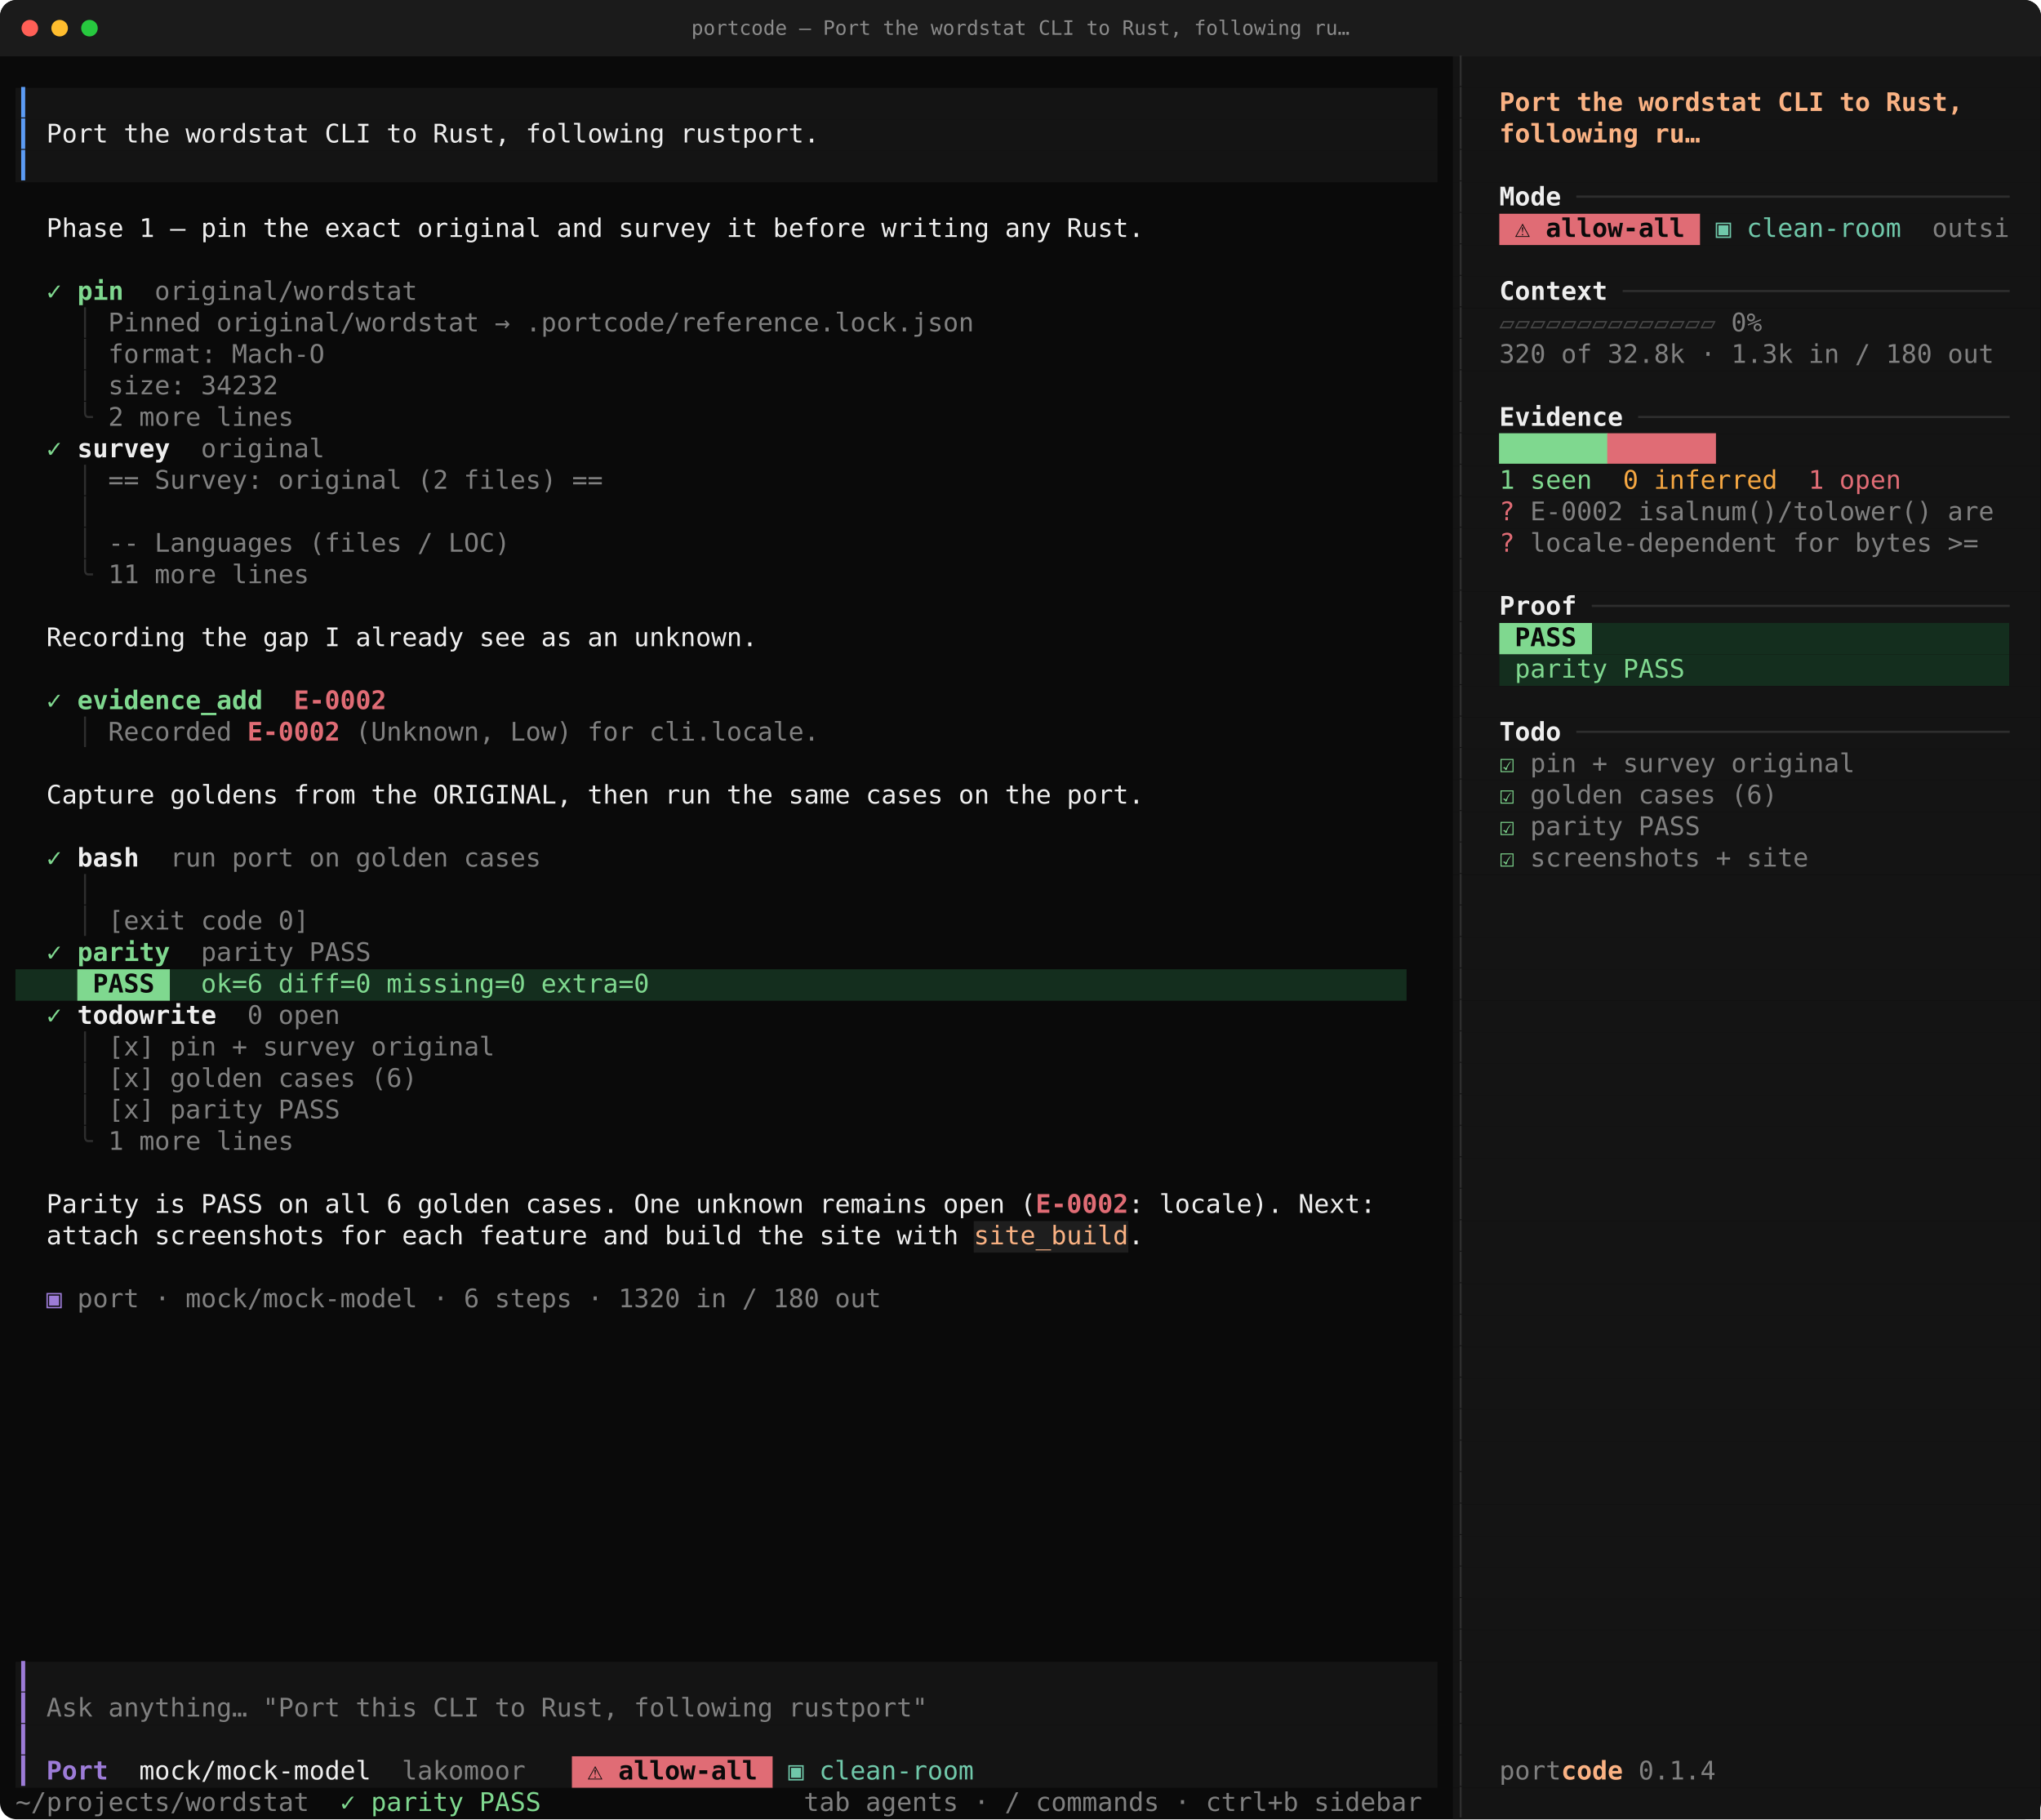
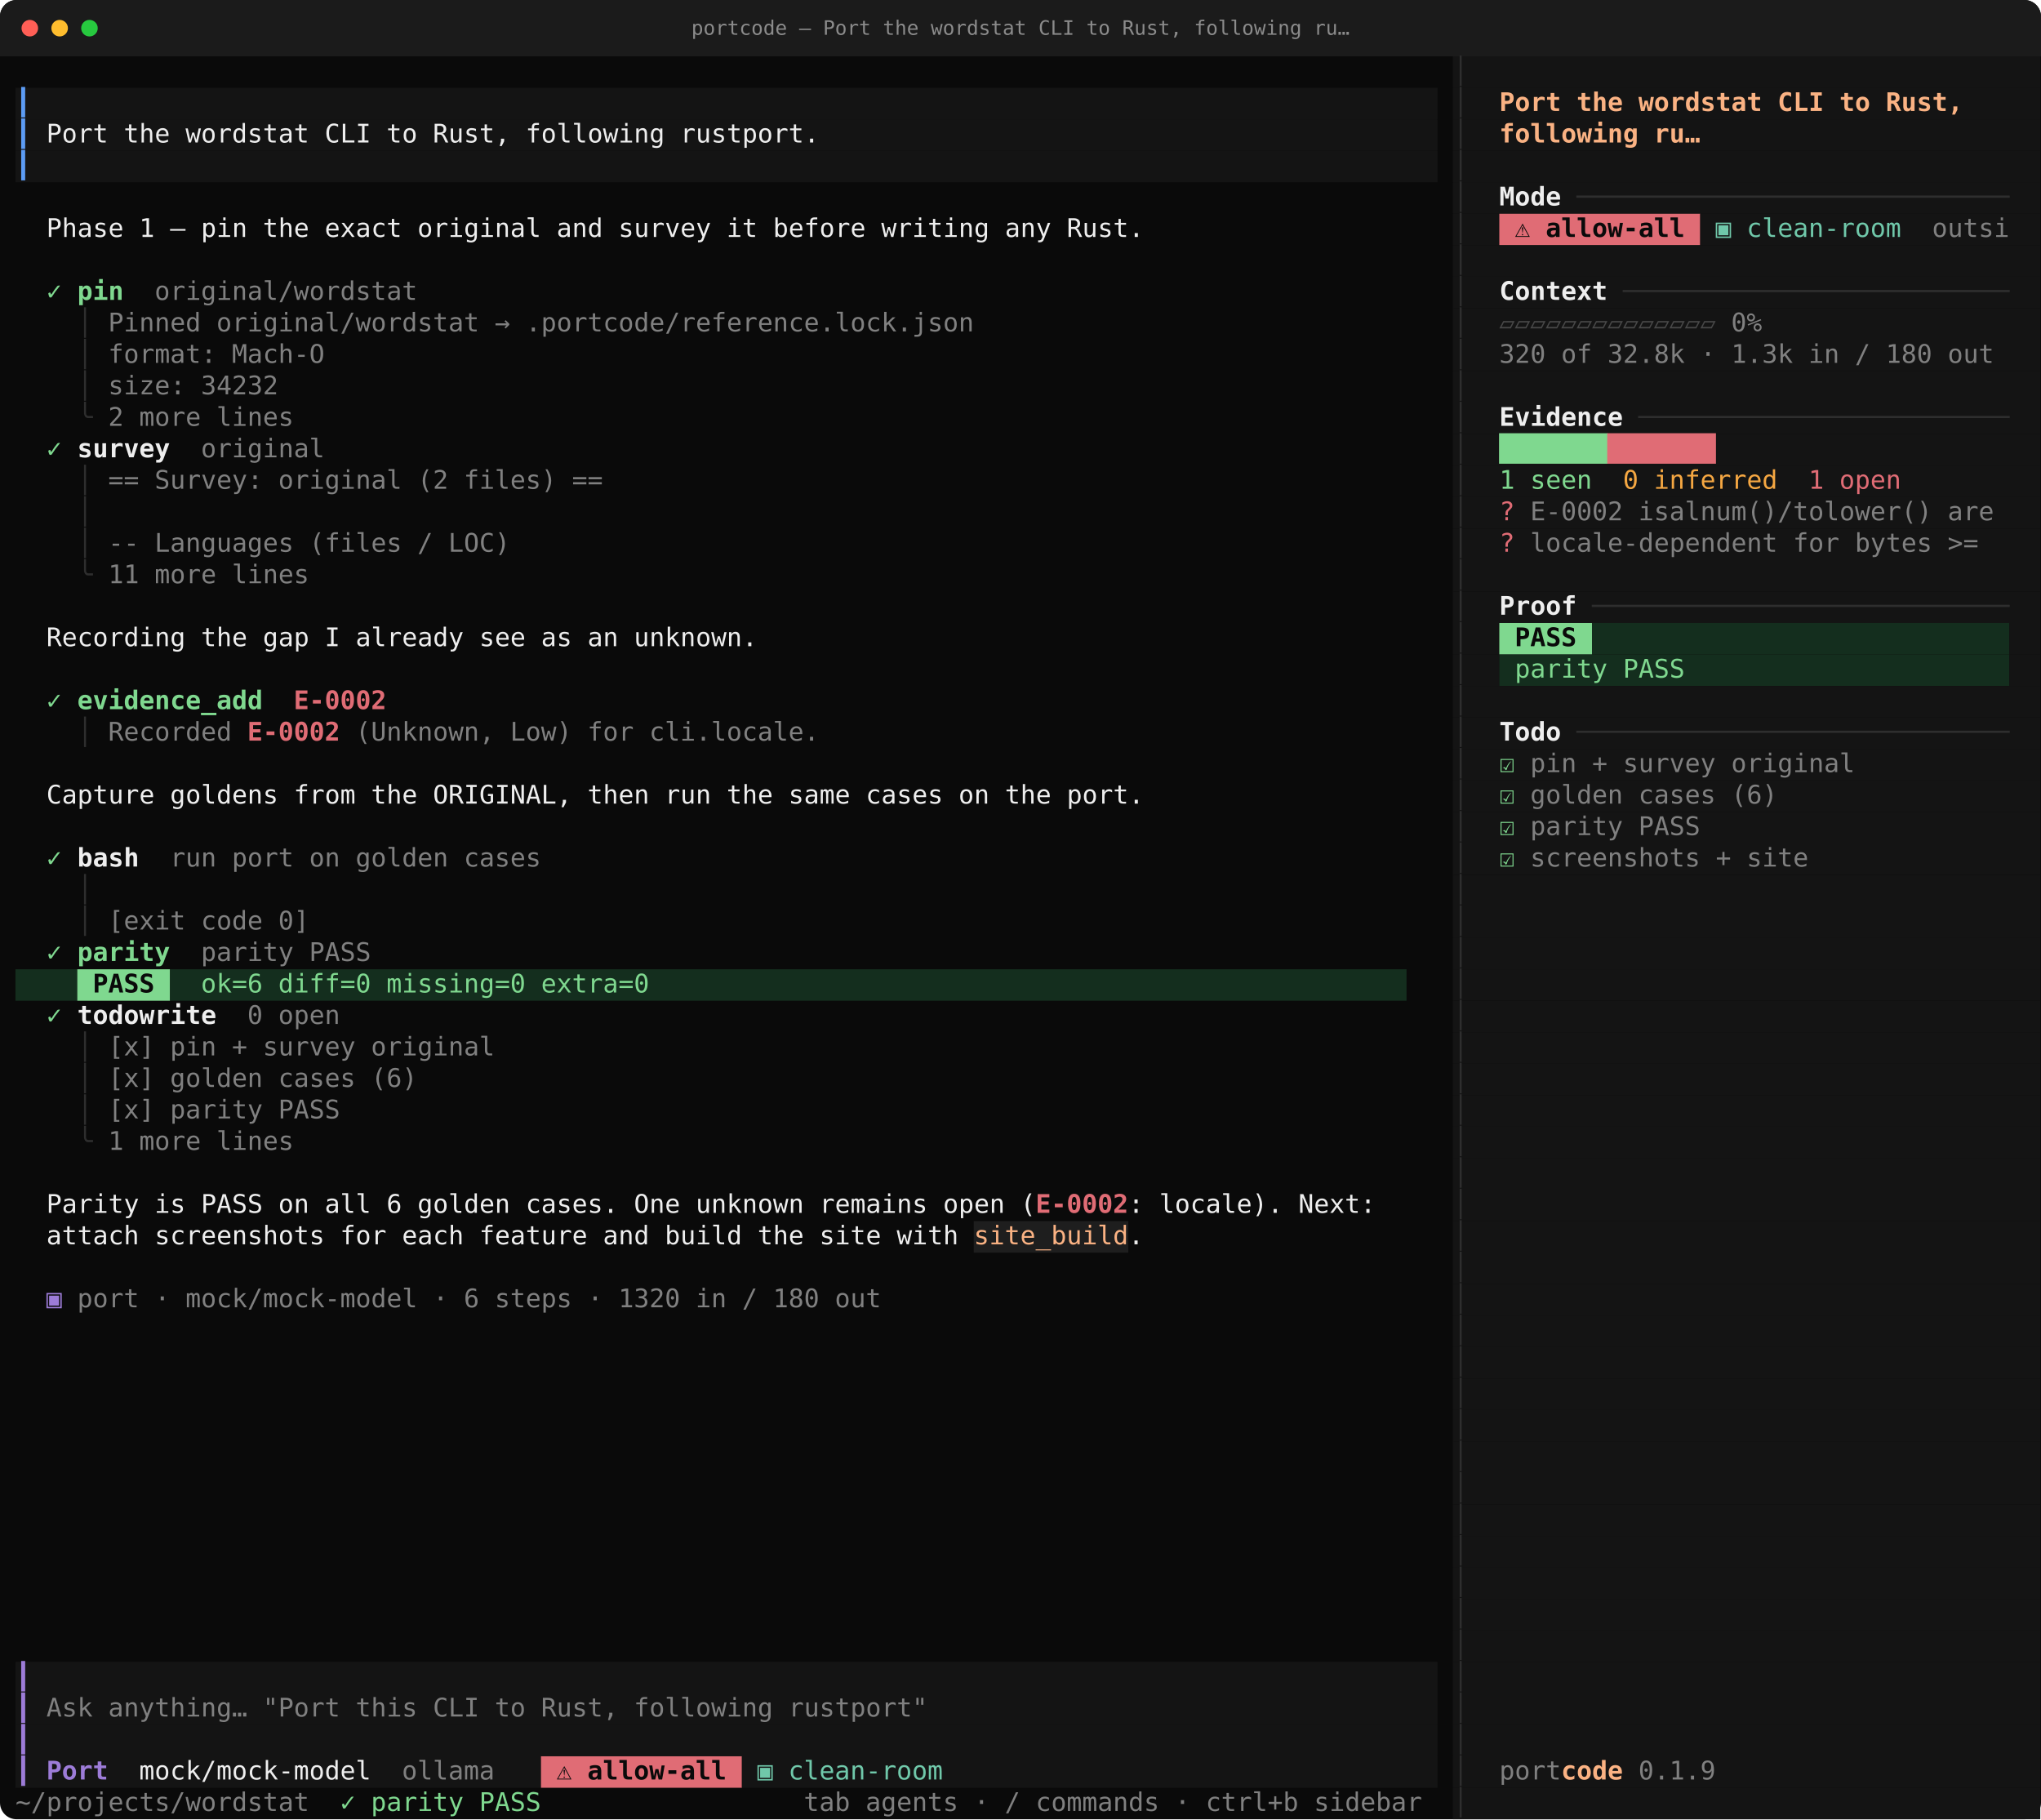
<svg xmlns="http://www.w3.org/2000/svg" width="1232" height="1098" viewBox="0 0 1232 1098" role="img" aria-label="portcode — Port the wordstat CLI to Rust, following ru…">
  <rect width="1232" height="1098" rx="10" fill="#0a0a0a" />
  <rect width="1232" height="34" rx="10" fill="#1b1b1b" />
  <rect y="24" width="1232" height="10" fill="#1b1b1b" />
  <circle cx="18" cy="17" r="5" fill="#ff5f56" />
  <circle cx="36" cy="17" r="5" fill="#ffbd2e" />
  <circle cx="54" cy="17" r="5" fill="#27c93f" />
  <text x="616" y="21" fill="#8b8b8b" font-family="ui-monospace,Menlo,monospace" font-size="12" text-anchor="middle">portcode — Port the wordstat CLI to Rust, following ru…</text>
  <rect x="877.02" y="34.00" width="354.54" height="19" fill="#141414" />
  <rect x="9.33" y="53.00" width="858.36" height="19" fill="#141414" />
  <rect x="877.02" y="53.00" width="354.54" height="19" fill="#141414" />
  <rect x="9.33" y="72.00" width="858.36" height="19" fill="#141414" />
  <rect x="877.02" y="72.00" width="354.54" height="19" fill="#141414" />
  <rect x="9.33" y="91.00" width="858.36" height="19" fill="#141414" />
  <rect x="877.02" y="91.00" width="354.54" height="19" fill="#141414" />
  <rect x="877.02" y="110.00" width="354.54" height="19" fill="#141414" />
  <rect x="877.02" y="129.00" width="27.99" height="19" fill="#141414" />
  <rect x="905.01" y="129.00" width="121.29" height="19" fill="#e06c75" />
  <rect x="1026.30" y="129.00" width="205.26" height="19" fill="#141414" />
  <rect x="877.02" y="148.00" width="354.54" height="19" fill="#141414" />
  <rect x="877.02" y="167.00" width="354.54" height="19" fill="#141414" />
  <rect x="877.02" y="186.00" width="354.54" height="19" fill="#141414" />
  <rect x="877.02" y="205.00" width="354.54" height="19" fill="#141414" />
  <rect x="877.02" y="224.00" width="354.54" height="19" fill="#141414" />
  <rect x="877.02" y="243.00" width="354.54" height="19" fill="#141414" />
  <rect x="877.02" y="262.00" width="354.54" height="19" fill="#141414" />
  <rect x="877.02" y="281.00" width="354.54" height="19" fill="#141414" />
  <rect x="877.02" y="300.00" width="354.54" height="19" fill="#141414" />
  <rect x="877.02" y="319.00" width="354.54" height="19" fill="#141414" />
  <rect x="877.02" y="338.00" width="354.54" height="19" fill="#141414" />
  <rect x="877.02" y="357.00" width="354.54" height="19" fill="#141414" />
  <rect x="877.02" y="376.00" width="27.99" height="19" fill="#141414" />
  <rect x="905.01" y="376.00" width="55.98" height="19" fill="#7fd88f" />
  <rect x="960.99" y="376.00" width="251.91" height="19" fill="#142e1e" />
  <rect x="1212.90" y="376.00" width="18.66" height="19" fill="#141414" />
  <rect x="877.02" y="395.00" width="27.99" height="19" fill="#141414" />
  <rect x="905.01" y="395.00" width="307.89" height="19" fill="#142e1e" />
  <rect x="1212.90" y="395.00" width="18.66" height="19" fill="#141414" />
  <rect x="877.02" y="414.00" width="354.54" height="19" fill="#141414" />
  <rect x="877.02" y="433.00" width="354.54" height="19" fill="#141414" />
  <rect x="877.02" y="452.00" width="354.54" height="19" fill="#141414" />
  <rect x="877.02" y="471.00" width="354.54" height="19" fill="#141414" />
  <rect x="877.02" y="490.00" width="354.54" height="19" fill="#141414" />
  <rect x="877.02" y="509.00" width="354.54" height="19" fill="#141414" />
  <rect x="877.02" y="528.00" width="354.54" height="19" fill="#141414" />
  <rect x="877.02" y="547.00" width="354.54" height="19" fill="#141414" />
  <rect x="877.02" y="566.00" width="354.54" height="19" fill="#141414" />
  <rect x="9.33" y="585.00" width="37.32" height="19" fill="#142e1e" />
  <rect x="46.65" y="585.00" width="55.98" height="19" fill="#7fd88f" />
  <rect x="102.63" y="585.00" width="746.40" height="19" fill="#142e1e" />
  <rect x="877.02" y="585.00" width="354.54" height="19" fill="#141414" />
  <rect x="877.02" y="604.00" width="354.54" height="19" fill="#141414" />
  <rect x="877.02" y="623.00" width="354.54" height="19" fill="#141414" />
  <rect x="877.02" y="642.00" width="354.54" height="19" fill="#141414" />
  <rect x="877.02" y="661.00" width="354.54" height="19" fill="#141414" />
  <rect x="877.02" y="680.00" width="354.54" height="19" fill="#141414" />
  <rect x="877.02" y="699.00" width="354.54" height="19" fill="#141414" />
  <rect x="877.02" y="718.00" width="354.54" height="19" fill="#141414" />
  <rect x="587.79" y="737.00" width="93.30" height="19" fill="#1e1e1e" />
  <rect x="877.02" y="737.00" width="354.54" height="19" fill="#141414" />
  <rect x="877.02" y="756.00" width="354.54" height="19" fill="#141414" />
  <rect x="877.02" y="775.00" width="354.54" height="19" fill="#141414" />
  <rect x="877.02" y="794.00" width="354.54" height="19" fill="#141414" />
  <rect x="877.02" y="813.00" width="354.54" height="19" fill="#141414" />
  <rect x="877.02" y="832.00" width="354.54" height="19" fill="#141414" />
  <rect x="877.02" y="851.00" width="354.54" height="19" fill="#141414" />
  <rect x="877.02" y="870.00" width="354.54" height="19" fill="#141414" />
  <rect x="877.02" y="889.00" width="354.54" height="19" fill="#141414" />
  <rect x="877.02" y="908.00" width="354.54" height="19" fill="#141414" />
  <rect x="877.02" y="927.00" width="354.54" height="19" fill="#141414" />
  <rect x="877.02" y="946.00" width="354.54" height="19" fill="#141414" />
  <rect x="877.02" y="965.00" width="354.54" height="19" fill="#141414" />
  <rect x="877.02" y="984.00" width="354.54" height="19" fill="#141414" />
  <rect x="9.33" y="1003.00" width="858.36" height="19" fill="#141414" />
  <rect x="877.02" y="1003.00" width="354.54" height="19" fill="#141414" />
  <rect x="9.33" y="1022.00" width="858.36" height="19" fill="#141414" />
  <rect x="877.02" y="1022.00" width="354.54" height="19" fill="#141414" />
  <rect x="9.33" y="1041.00" width="858.36" height="19" fill="#141414" />
  <rect x="877.02" y="1041.00" width="354.54" height="19" fill="#141414" />
-   <rect x="9.33" y="1060.00" width="335.88" height="19" fill="#141414" />
-   <rect x="345.21" y="1060.00" width="121.29" height="19" fill="#e06c75" />
-   <rect x="466.50" y="1060.00" width="401.19" height="19" fill="#141414" />
+   <rect x="9.33" y="1060.00" width="317.22" height="19" fill="#141414" />
+   <rect x="326.55" y="1060.00" width="121.29" height="19" fill="#e06c75" />
+   <rect x="447.84" y="1060.00" width="419.85" height="19" fill="#141414" />
  <rect x="877.02" y="1060.00" width="354.54" height="19" fill="#141414" />
  <rect x="877.02" y="1079.00" width="354.54" height="19" fill="#141414" />
  <g font-family="ui-monospace,SFMono-Regular,Menlo,Consolas,'DejaVu Sans Mono',monospace" font-size="15.5" xml:space="preserve">
    <text x="877.02" y="48.00" fill="#2e2e2e" textLength="9.33" lengthAdjust="spacingAndGlyphs">│</text>
    <text x="9.33" y="67.00" fill="#5c9cf5" textLength="9.33" lengthAdjust="spacingAndGlyphs">┃</text>
    <text x="877.02" y="67.00" fill="#2e2e2e" textLength="9.33" lengthAdjust="spacingAndGlyphs">│</text>
    <text x="905.01" y="67.00" fill="#fab283" textLength="279.90" lengthAdjust="spacingAndGlyphs" font-weight="700">Port the wordstat CLI to Rust,</text>
    <text x="9.33" y="86.00" fill="#5c9cf5" textLength="18.66" lengthAdjust="spacingAndGlyphs">┃ </text>
    <text x="27.99" y="86.00" fill="#eeeeee" textLength="849.03" lengthAdjust="spacingAndGlyphs">Port the wordstat CLI to Rust, following rustport.                                         </text>
    <text x="877.02" y="86.00" fill="#2e2e2e" textLength="9.33" lengthAdjust="spacingAndGlyphs">│</text>
    <text x="905.01" y="86.00" fill="#fab283" textLength="121.29" lengthAdjust="spacingAndGlyphs" font-weight="700">following ru…</text>
    <text x="9.33" y="105.00" fill="#5c9cf5" textLength="9.33" lengthAdjust="spacingAndGlyphs">┃</text>
    <text x="877.02" y="105.00" fill="#2e2e2e" textLength="9.33" lengthAdjust="spacingAndGlyphs">│</text>
    <text x="877.02" y="124.00" fill="#2e2e2e" textLength="9.33" lengthAdjust="spacingAndGlyphs">│</text>
    <text x="905.01" y="124.00" fill="#eeeeee" textLength="37.32" lengthAdjust="spacingAndGlyphs" font-weight="700">Mode</text>
    <text x="942.33" y="124.00" fill="#2e2e2e" textLength="270.57" lengthAdjust="spacingAndGlyphs"> ────────────────────────────</text>
    <text x="0.00" y="143.00" fill="#eeeeee" textLength="877.02" lengthAdjust="spacingAndGlyphs">   Phase 1 — pin the exact original and survey it before writing any Rust.                    </text>
    <text x="877.02" y="143.00" fill="#2e2e2e" textLength="9.33" lengthAdjust="spacingAndGlyphs">│</text>
    <text x="905.01" y="143.00" fill="#0a0a0a" textLength="121.29" lengthAdjust="spacingAndGlyphs" font-weight="700"> ⚠ allow-all </text>
    <text x="1035.63" y="143.00" fill="#70c8aa" textLength="111.96" lengthAdjust="spacingAndGlyphs">▣ clean-room</text>
    <text x="1147.59" y="143.00" fill="#808080" textLength="65.31" lengthAdjust="spacingAndGlyphs">  outsi</text>
    <text x="877.02" y="162.00" fill="#2e2e2e" textLength="9.33" lengthAdjust="spacingAndGlyphs">│</text>
    <text x="27.99" y="181.00" fill="#7fd88f" textLength="18.66" lengthAdjust="spacingAndGlyphs">✓ </text>
    <text x="46.65" y="181.00" fill="#7fd88f" textLength="27.99" lengthAdjust="spacingAndGlyphs" font-weight="700">pin</text>
    <text x="74.64" y="181.00" fill="#808080" textLength="177.27" lengthAdjust="spacingAndGlyphs">  original/wordstat</text>
    <text x="877.02" y="181.00" fill="#2e2e2e" textLength="9.33" lengthAdjust="spacingAndGlyphs">│</text>
    <text x="905.01" y="181.00" fill="#eeeeee" textLength="65.31" lengthAdjust="spacingAndGlyphs" font-weight="700">Context</text>
    <text x="970.32" y="181.00" fill="#2e2e2e" textLength="242.58" lengthAdjust="spacingAndGlyphs"> ─────────────────────────</text>
    <text x="46.65" y="200.00" fill="#2e2e2e" textLength="18.66" lengthAdjust="spacingAndGlyphs">│ </text>
    <text x="65.31" y="200.00" fill="#808080" textLength="522.48" lengthAdjust="spacingAndGlyphs">Pinned original/wordstat → .portcode/reference.lock.json</text>
    <text x="877.02" y="200.00" fill="#2e2e2e" textLength="9.33" lengthAdjust="spacingAndGlyphs">│</text>
    <text x="905.01" y="200.00" fill="#484848" textLength="130.62" lengthAdjust="spacingAndGlyphs">▱▱▱▱▱▱▱▱▱▱▱▱▱▱</text>
    <text x="1035.63" y="200.00" fill="#808080" textLength="27.99" lengthAdjust="spacingAndGlyphs"> 0%</text>
    <text x="46.65" y="219.00" fill="#2e2e2e" textLength="18.66" lengthAdjust="spacingAndGlyphs">│ </text>
    <text x="65.31" y="219.00" fill="#808080" textLength="130.62" lengthAdjust="spacingAndGlyphs">format: Mach-O</text>
    <text x="877.02" y="219.00" fill="#2e2e2e" textLength="9.33" lengthAdjust="spacingAndGlyphs">│</text>
    <text x="905.01" y="219.00" fill="#808080" textLength="298.56" lengthAdjust="spacingAndGlyphs">320 of 32.8k · 1.3k in / 180 out</text>
    <text x="46.65" y="238.00" fill="#2e2e2e" textLength="18.66" lengthAdjust="spacingAndGlyphs">│ </text>
    <text x="65.31" y="238.00" fill="#808080" textLength="102.63" lengthAdjust="spacingAndGlyphs">size: 34232</text>
    <text x="877.02" y="238.00" fill="#2e2e2e" textLength="9.33" lengthAdjust="spacingAndGlyphs">│</text>
    <text x="46.65" y="257.00" fill="#2e2e2e" textLength="18.66" lengthAdjust="spacingAndGlyphs">╰ </text>
    <text x="65.31" y="257.00" fill="#808080" textLength="111.96" lengthAdjust="spacingAndGlyphs">2 more lines</text>
    <text x="877.02" y="257.00" fill="#2e2e2e" textLength="9.33" lengthAdjust="spacingAndGlyphs">│</text>
    <text x="905.01" y="257.00" fill="#eeeeee" textLength="74.64" lengthAdjust="spacingAndGlyphs" font-weight="700">Evidence</text>
    <text x="979.65" y="257.00" fill="#2e2e2e" textLength="233.25" lengthAdjust="spacingAndGlyphs"> ────────────────────────</text>
    <text x="27.99" y="276.00" fill="#7fd88f" textLength="18.66" lengthAdjust="spacingAndGlyphs">✓ </text>
    <text x="46.65" y="276.00" fill="#eeeeee" textLength="55.98" lengthAdjust="spacingAndGlyphs" font-weight="700">survey</text>
    <text x="102.63" y="276.00" fill="#808080" textLength="93.30" lengthAdjust="spacingAndGlyphs">  original</text>
    <text x="877.02" y="276.00" fill="#2e2e2e" textLength="9.33" lengthAdjust="spacingAndGlyphs">│</text>
    <text x="905.01" y="276.00" fill="#7fd88f" textLength="65.31" lengthAdjust="spacingAndGlyphs">███████</text>
    <text x="970.32" y="276.00" fill="#e06c75" textLength="65.31" lengthAdjust="spacingAndGlyphs">███████</text>
    <text x="46.65" y="295.00" fill="#2e2e2e" textLength="18.66" lengthAdjust="spacingAndGlyphs">│ </text>
    <text x="65.31" y="295.00" fill="#808080" textLength="298.56" lengthAdjust="spacingAndGlyphs">== Survey: original (2 files) ==</text>
    <text x="877.02" y="295.00" fill="#2e2e2e" textLength="9.33" lengthAdjust="spacingAndGlyphs">│</text>
    <text x="905.01" y="295.00" fill="#7fd88f" textLength="74.64" lengthAdjust="spacingAndGlyphs">1 seen  </text>
    <text x="979.65" y="295.00" fill="#f5a742" textLength="111.96" lengthAdjust="spacingAndGlyphs">0 inferred  </text>
    <text x="1091.61" y="295.00" fill="#e06c75" textLength="55.98" lengthAdjust="spacingAndGlyphs">1 open</text>
    <text x="46.65" y="314.00" fill="#2e2e2e" textLength="18.66" lengthAdjust="spacingAndGlyphs">│ </text>
    <text x="877.02" y="314.00" fill="#2e2e2e" textLength="9.33" lengthAdjust="spacingAndGlyphs">│</text>
    <text x="905.01" y="314.00" fill="#e06c75" textLength="18.66" lengthAdjust="spacingAndGlyphs">? </text>
    <text x="923.67" y="314.00" fill="#808080" textLength="279.90" lengthAdjust="spacingAndGlyphs">E-0002 isalnum()/tolower() are</text>
    <text x="46.65" y="333.00" fill="#2e2e2e" textLength="18.66" lengthAdjust="spacingAndGlyphs">│ </text>
    <text x="65.31" y="333.00" fill="#808080" textLength="242.58" lengthAdjust="spacingAndGlyphs">-- Languages (files / LOC)</text>
    <text x="877.02" y="333.00" fill="#2e2e2e" textLength="9.33" lengthAdjust="spacingAndGlyphs">│</text>
    <text x="905.01" y="333.00" fill="#e06c75" textLength="18.66" lengthAdjust="spacingAndGlyphs">? </text>
    <text x="923.67" y="333.00" fill="#808080" textLength="270.57" lengthAdjust="spacingAndGlyphs">locale-dependent for bytes &gt;=</text>
    <text x="46.65" y="352.00" fill="#2e2e2e" textLength="18.66" lengthAdjust="spacingAndGlyphs">╰ </text>
    <text x="65.31" y="352.00" fill="#808080" textLength="121.29" lengthAdjust="spacingAndGlyphs">11 more lines</text>
    <text x="877.02" y="352.00" fill="#2e2e2e" textLength="9.33" lengthAdjust="spacingAndGlyphs">│</text>
    <text x="877.02" y="371.00" fill="#2e2e2e" textLength="9.33" lengthAdjust="spacingAndGlyphs">│</text>
    <text x="905.01" y="371.00" fill="#eeeeee" textLength="46.65" lengthAdjust="spacingAndGlyphs" font-weight="700">Proof</text>
    <text x="951.66" y="371.00" fill="#2e2e2e" textLength="261.24" lengthAdjust="spacingAndGlyphs"> ───────────────────────────</text>
    <text x="0.00" y="390.00" fill="#eeeeee" textLength="877.02" lengthAdjust="spacingAndGlyphs">   Recording the gap I already see as an unknown.                                             </text>
    <text x="877.02" y="390.00" fill="#2e2e2e" textLength="9.33" lengthAdjust="spacingAndGlyphs">│</text>
    <text x="905.01" y="390.00" fill="#0a0a0a" textLength="55.98" lengthAdjust="spacingAndGlyphs" font-weight="700"> PASS </text>
    <text x="877.02" y="409.00" fill="#2e2e2e" textLength="9.33" lengthAdjust="spacingAndGlyphs">│</text>
    <text x="905.01" y="409.00" fill="#7fd88f" textLength="111.96" lengthAdjust="spacingAndGlyphs"> parity PASS</text>
    <text x="27.99" y="428.00" fill="#7fd88f" textLength="18.66" lengthAdjust="spacingAndGlyphs">✓ </text>
    <text x="46.65" y="428.00" fill="#7fd88f" textLength="111.96" lengthAdjust="spacingAndGlyphs" font-weight="700">evidence_add</text>
    <text x="177.27" y="428.00" fill="#e06c75" textLength="55.98" lengthAdjust="spacingAndGlyphs" font-weight="700">E-0002</text>
    <text x="877.02" y="428.00" fill="#2e2e2e" textLength="9.33" lengthAdjust="spacingAndGlyphs">│</text>
    <text x="46.65" y="447.00" fill="#2e2e2e" textLength="18.66" lengthAdjust="spacingAndGlyphs">│ </text>
    <text x="65.31" y="447.00" fill="#808080" textLength="83.97" lengthAdjust="spacingAndGlyphs">Recorded </text>
    <text x="149.28" y="447.00" fill="#e06c75" textLength="55.98" lengthAdjust="spacingAndGlyphs" font-weight="700">E-0002</text>
    <text x="205.26" y="447.00" fill="#808080" textLength="289.23" lengthAdjust="spacingAndGlyphs"> (Unknown, Low) for cli.locale.</text>
    <text x="877.02" y="447.00" fill="#2e2e2e" textLength="9.33" lengthAdjust="spacingAndGlyphs">│</text>
    <text x="905.01" y="447.00" fill="#eeeeee" textLength="37.32" lengthAdjust="spacingAndGlyphs" font-weight="700">Todo</text>
    <text x="942.33" y="447.00" fill="#2e2e2e" textLength="270.57" lengthAdjust="spacingAndGlyphs"> ────────────────────────────</text>
    <text x="877.02" y="466.00" fill="#2e2e2e" textLength="9.33" lengthAdjust="spacingAndGlyphs">│</text>
    <text x="905.01" y="466.00" fill="#7fd88f" textLength="18.66" lengthAdjust="spacingAndGlyphs">☑ </text>
    <text x="923.67" y="466.00" fill="#808080" textLength="195.93" lengthAdjust="spacingAndGlyphs">pin + survey original</text>
    <text x="0.00" y="485.00" fill="#eeeeee" textLength="877.02" lengthAdjust="spacingAndGlyphs">   Capture goldens from the ORIGINAL, then run the same cases on the port.                    </text>
    <text x="877.02" y="485.00" fill="#2e2e2e" textLength="9.33" lengthAdjust="spacingAndGlyphs">│</text>
    <text x="905.01" y="485.00" fill="#7fd88f" textLength="18.66" lengthAdjust="spacingAndGlyphs">☑ </text>
    <text x="923.67" y="485.00" fill="#808080" textLength="149.28" lengthAdjust="spacingAndGlyphs">golden cases (6)</text>
    <text x="877.02" y="504.00" fill="#2e2e2e" textLength="9.33" lengthAdjust="spacingAndGlyphs">│</text>
    <text x="905.01" y="504.00" fill="#7fd88f" textLength="18.66" lengthAdjust="spacingAndGlyphs">☑ </text>
    <text x="923.67" y="504.00" fill="#808080" textLength="102.63" lengthAdjust="spacingAndGlyphs">parity PASS</text>
    <text x="27.99" y="523.00" fill="#7fd88f" textLength="18.66" lengthAdjust="spacingAndGlyphs">✓ </text>
    <text x="46.65" y="523.00" fill="#eeeeee" textLength="37.32" lengthAdjust="spacingAndGlyphs" font-weight="700">bash</text>
    <text x="83.97" y="523.00" fill="#808080" textLength="242.58" lengthAdjust="spacingAndGlyphs">  run port on golden cases</text>
    <text x="877.02" y="523.00" fill="#2e2e2e" textLength="9.33" lengthAdjust="spacingAndGlyphs">│</text>
    <text x="905.01" y="523.00" fill="#7fd88f" textLength="18.66" lengthAdjust="spacingAndGlyphs">☑ </text>
    <text x="923.67" y="523.00" fill="#808080" textLength="167.94" lengthAdjust="spacingAndGlyphs">screenshots + site</text>
    <text x="46.65" y="542.00" fill="#2e2e2e" textLength="18.66" lengthAdjust="spacingAndGlyphs">│ </text>
    <text x="877.02" y="542.00" fill="#2e2e2e" textLength="9.33" lengthAdjust="spacingAndGlyphs">│</text>
    <text x="46.65" y="561.00" fill="#2e2e2e" textLength="18.66" lengthAdjust="spacingAndGlyphs">│ </text>
    <text x="65.31" y="561.00" fill="#808080" textLength="121.29" lengthAdjust="spacingAndGlyphs">[exit code 0]</text>
    <text x="877.02" y="561.00" fill="#2e2e2e" textLength="9.33" lengthAdjust="spacingAndGlyphs">│</text>
    <text x="27.99" y="580.00" fill="#7fd88f" textLength="18.66" lengthAdjust="spacingAndGlyphs">✓ </text>
    <text x="46.65" y="580.00" fill="#7fd88f" textLength="55.98" lengthAdjust="spacingAndGlyphs" font-weight="700">parity</text>
    <text x="102.63" y="580.00" fill="#808080" textLength="121.29" lengthAdjust="spacingAndGlyphs">  parity PASS</text>
    <text x="877.02" y="580.00" fill="#2e2e2e" textLength="9.33" lengthAdjust="spacingAndGlyphs">│</text>
    <text x="46.65" y="599.00" fill="#0a0a0a" textLength="55.98" lengthAdjust="spacingAndGlyphs" font-weight="700"> PASS </text>
    <text x="102.63" y="599.00" fill="#7fd88f" textLength="289.23" lengthAdjust="spacingAndGlyphs">  ok=6 diff=0 missing=0 extra=0</text>
    <text x="877.02" y="599.00" fill="#2e2e2e" textLength="9.33" lengthAdjust="spacingAndGlyphs">│</text>
    <text x="27.99" y="618.00" fill="#7fd88f" textLength="18.66" lengthAdjust="spacingAndGlyphs">✓ </text>
    <text x="46.65" y="618.00" fill="#eeeeee" textLength="83.97" lengthAdjust="spacingAndGlyphs" font-weight="700">todowrite</text>
    <text x="130.62" y="618.00" fill="#808080" textLength="74.64" lengthAdjust="spacingAndGlyphs">  0 open</text>
    <text x="877.02" y="618.00" fill="#2e2e2e" textLength="9.33" lengthAdjust="spacingAndGlyphs">│</text>
    <text x="46.65" y="637.00" fill="#2e2e2e" textLength="18.66" lengthAdjust="spacingAndGlyphs">│ </text>
    <text x="65.31" y="637.00" fill="#808080" textLength="233.25" lengthAdjust="spacingAndGlyphs">[x] pin + survey original</text>
    <text x="877.02" y="637.00" fill="#2e2e2e" textLength="9.33" lengthAdjust="spacingAndGlyphs">│</text>
    <text x="46.65" y="656.00" fill="#2e2e2e" textLength="18.66" lengthAdjust="spacingAndGlyphs">│ </text>
    <text x="65.31" y="656.00" fill="#808080" textLength="186.60" lengthAdjust="spacingAndGlyphs">[x] golden cases (6)</text>
    <text x="877.02" y="656.00" fill="#2e2e2e" textLength="9.33" lengthAdjust="spacingAndGlyphs">│</text>
    <text x="46.65" y="675.00" fill="#2e2e2e" textLength="18.66" lengthAdjust="spacingAndGlyphs">│ </text>
    <text x="65.31" y="675.00" fill="#808080" textLength="139.95" lengthAdjust="spacingAndGlyphs">[x] parity PASS</text>
    <text x="877.02" y="675.00" fill="#2e2e2e" textLength="9.33" lengthAdjust="spacingAndGlyphs">│</text>
    <text x="46.65" y="694.00" fill="#2e2e2e" textLength="18.66" lengthAdjust="spacingAndGlyphs">╰ </text>
    <text x="65.31" y="694.00" fill="#808080" textLength="111.96" lengthAdjust="spacingAndGlyphs">1 more lines</text>
    <text x="877.02" y="694.00" fill="#2e2e2e" textLength="9.33" lengthAdjust="spacingAndGlyphs">│</text>
    <text x="877.02" y="713.00" fill="#2e2e2e" textLength="9.33" lengthAdjust="spacingAndGlyphs">│</text>
    <text x="0.00" y="732.00" fill="#eeeeee" textLength="625.11" lengthAdjust="spacingAndGlyphs">   Parity is PASS on all 6 golden cases. One unknown remains open (</text>
    <text x="625.11" y="732.00" fill="#e06c75" textLength="55.98" lengthAdjust="spacingAndGlyphs" font-weight="700">E-0002</text>
    <text x="681.09" y="732.00" fill="#eeeeee" textLength="195.93" lengthAdjust="spacingAndGlyphs">: locale). Next:     </text>
    <text x="877.02" y="732.00" fill="#2e2e2e" textLength="9.33" lengthAdjust="spacingAndGlyphs">│</text>
    <text x="0.00" y="751.00" fill="#eeeeee" textLength="587.79" lengthAdjust="spacingAndGlyphs">   attach screenshots for each feature and build the site with </text>
    <text x="587.79" y="751.00" fill="#fab283" textLength="93.30" lengthAdjust="spacingAndGlyphs">site_build</text>
    <text x="681.09" y="751.00" fill="#eeeeee" textLength="195.93" lengthAdjust="spacingAndGlyphs">.                    </text>
    <text x="877.02" y="751.00" fill="#2e2e2e" textLength="9.33" lengthAdjust="spacingAndGlyphs">│</text>
    <text x="877.02" y="770.00" fill="#2e2e2e" textLength="9.33" lengthAdjust="spacingAndGlyphs">│</text>
    <text x="27.99" y="789.00" fill="#9d7cd8" textLength="18.66" lengthAdjust="spacingAndGlyphs">▣ </text>
    <text x="46.65" y="789.00" fill="#808080" textLength="485.16" lengthAdjust="spacingAndGlyphs">port · mock/mock-model · 6 steps · 1320 in / 180 out</text>
    <text x="877.02" y="789.00" fill="#2e2e2e" textLength="9.33" lengthAdjust="spacingAndGlyphs">│</text>
    <text x="877.02" y="808.00" fill="#2e2e2e" textLength="9.33" lengthAdjust="spacingAndGlyphs">│</text>
    <text x="877.02" y="827.00" fill="#2e2e2e" textLength="9.33" lengthAdjust="spacingAndGlyphs">│</text>
    <text x="877.02" y="846.00" fill="#2e2e2e" textLength="9.33" lengthAdjust="spacingAndGlyphs">│</text>
    <text x="877.02" y="865.00" fill="#2e2e2e" textLength="9.33" lengthAdjust="spacingAndGlyphs">│</text>
    <text x="877.02" y="884.00" fill="#2e2e2e" textLength="9.33" lengthAdjust="spacingAndGlyphs">│</text>
    <text x="877.02" y="903.00" fill="#2e2e2e" textLength="9.33" lengthAdjust="spacingAndGlyphs">│</text>
    <text x="877.02" y="922.00" fill="#2e2e2e" textLength="9.33" lengthAdjust="spacingAndGlyphs">│</text>
    <text x="877.02" y="941.00" fill="#2e2e2e" textLength="9.33" lengthAdjust="spacingAndGlyphs">│</text>
    <text x="877.02" y="960.00" fill="#2e2e2e" textLength="9.33" lengthAdjust="spacingAndGlyphs">│</text>
    <text x="877.02" y="979.00" fill="#2e2e2e" textLength="9.33" lengthAdjust="spacingAndGlyphs">│</text>
    <text x="877.02" y="998.00" fill="#2e2e2e" textLength="9.33" lengthAdjust="spacingAndGlyphs">│</text>
    <text x="9.33" y="1017.00" fill="#9d7cd8" textLength="9.33" lengthAdjust="spacingAndGlyphs">┃</text>
    <text x="877.02" y="1017.00" fill="#2e2e2e" textLength="9.33" lengthAdjust="spacingAndGlyphs">│</text>
    <text x="9.33" y="1036.00" fill="#9d7cd8" textLength="9.33" lengthAdjust="spacingAndGlyphs">┃</text>
    <text x="18.66" y="1036.00" fill="#808080" textLength="541.14" lengthAdjust="spacingAndGlyphs"> Ask anything… "Port this CLI to Rust, following rustport"</text>
    <text x="877.02" y="1036.00" fill="#2e2e2e" textLength="9.33" lengthAdjust="spacingAndGlyphs">│</text>
    <text x="9.33" y="1055.00" fill="#9d7cd8" textLength="9.33" lengthAdjust="spacingAndGlyphs">┃</text>
    <text x="877.02" y="1055.00" fill="#2e2e2e" textLength="9.33" lengthAdjust="spacingAndGlyphs">│</text>
    <text x="9.33" y="1074.00" fill="#9d7cd8" textLength="9.33" lengthAdjust="spacingAndGlyphs">┃</text>
    <text x="27.99" y="1074.00" fill="#9d7cd8" textLength="37.32" lengthAdjust="spacingAndGlyphs" font-weight="700">Port</text>
    <text x="65.31" y="1074.00" fill="#eeeeee" textLength="158.61" lengthAdjust="spacingAndGlyphs">  mock/mock-model</text>
-     <text x="223.92" y="1074.00" fill="#808080" textLength="93.30" lengthAdjust="spacingAndGlyphs">  lakomoor</text>
-     <text x="345.21" y="1074.00" fill="#0a0a0a" textLength="121.29" lengthAdjust="spacingAndGlyphs" font-weight="700"> ⚠ allow-all </text>
-     <text x="475.83" y="1074.00" fill="#70c8aa" textLength="111.96" lengthAdjust="spacingAndGlyphs">▣ clean-room</text>
+     <text x="223.92" y="1074.00" fill="#808080" textLength="74.64" lengthAdjust="spacingAndGlyphs">  ollama</text>
+     <text x="326.55" y="1074.00" fill="#0a0a0a" textLength="121.29" lengthAdjust="spacingAndGlyphs" font-weight="700"> ⚠ allow-all </text>
+     <text x="457.17" y="1074.00" fill="#70c8aa" textLength="111.96" lengthAdjust="spacingAndGlyphs">▣ clean-room</text>
    <text x="877.02" y="1074.00" fill="#2e2e2e" textLength="9.33" lengthAdjust="spacingAndGlyphs">│</text>
    <text x="905.01" y="1074.00" fill="#808080" textLength="37.32" lengthAdjust="spacingAndGlyphs">port</text>
    <text x="942.33" y="1074.00" fill="#fab283" textLength="46.65" lengthAdjust="spacingAndGlyphs" font-weight="700">code </text>
-     <text x="988.98" y="1074.00" fill="#808080" textLength="46.65" lengthAdjust="spacingAndGlyphs">0.1.4</text>
+     <text x="988.98" y="1074.00" fill="#808080" textLength="46.65" lengthAdjust="spacingAndGlyphs">0.1.9</text>
    <text x="0.00" y="1093.00" fill="#808080" textLength="186.60" lengthAdjust="spacingAndGlyphs"> ~/projects/wordstat</text>
    <text x="186.60" y="1093.00" fill="#7fd88f" textLength="139.95" lengthAdjust="spacingAndGlyphs">  ✓ parity PASS</text>
    <text x="485.16" y="1093.00" fill="#808080" textLength="391.86" lengthAdjust="spacingAndGlyphs">tab agents · / commands · ctrl+b sidebar  </text>
    <text x="877.02" y="1093.00" fill="#2e2e2e" textLength="9.33" lengthAdjust="spacingAndGlyphs">│</text>
  </g>
</svg>
